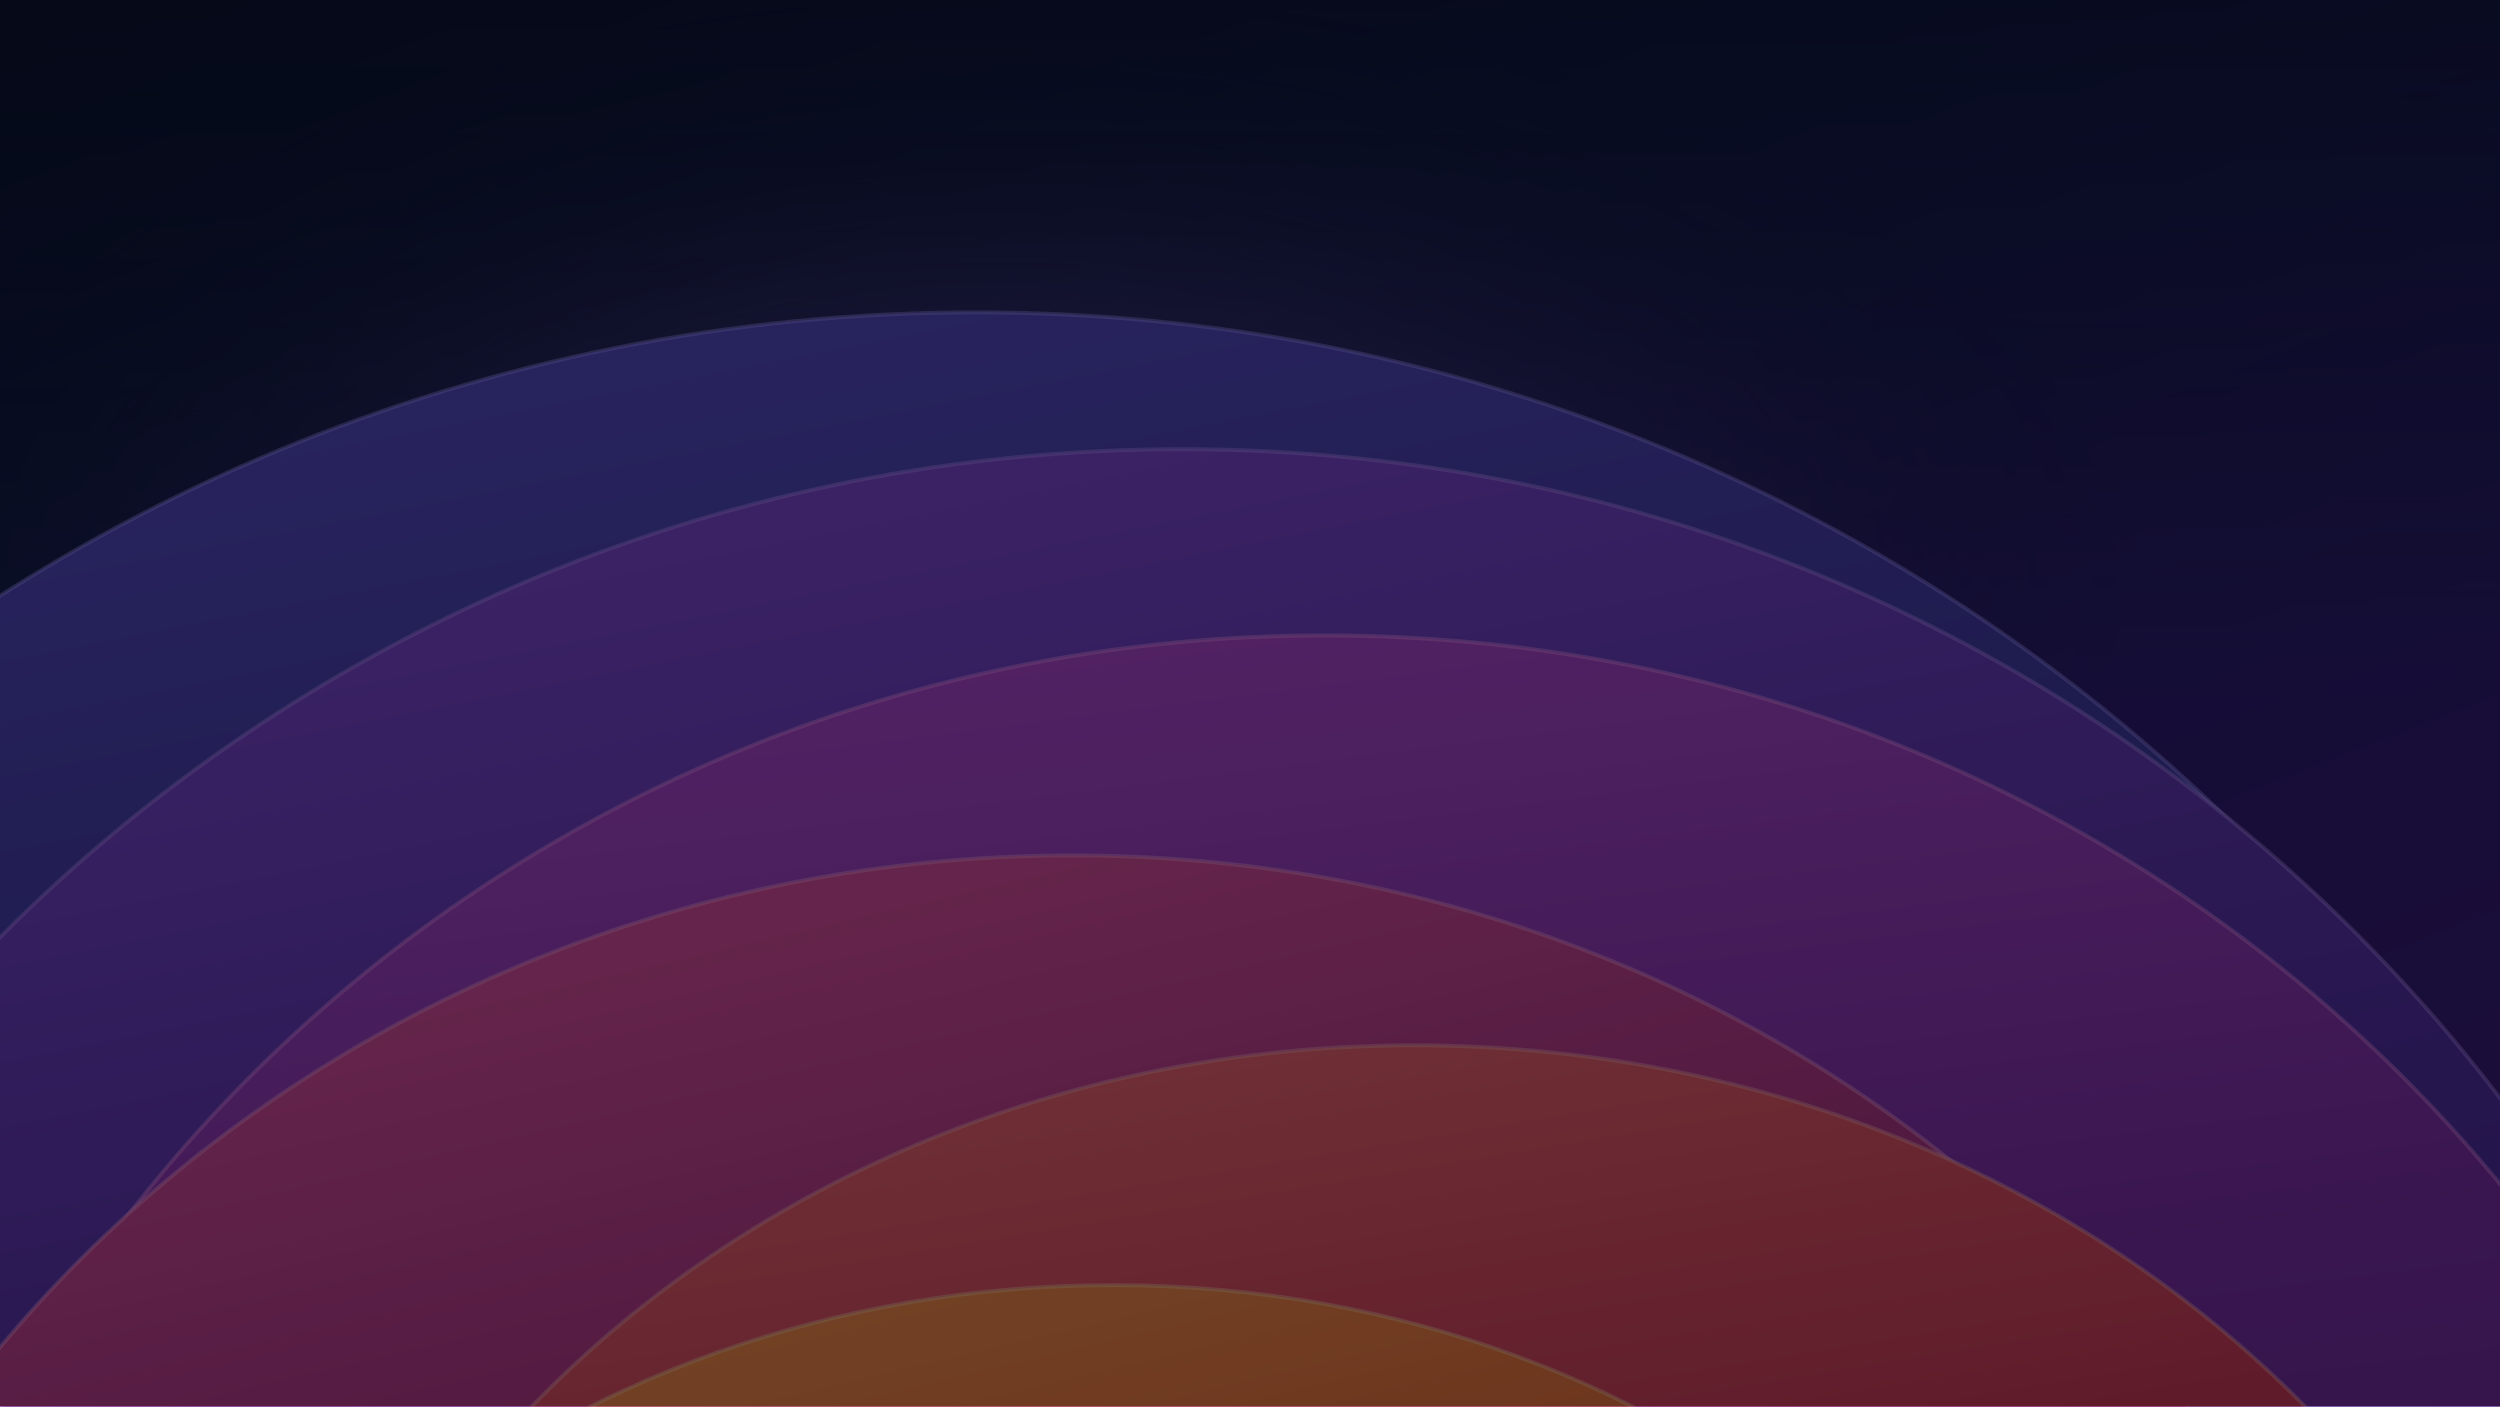
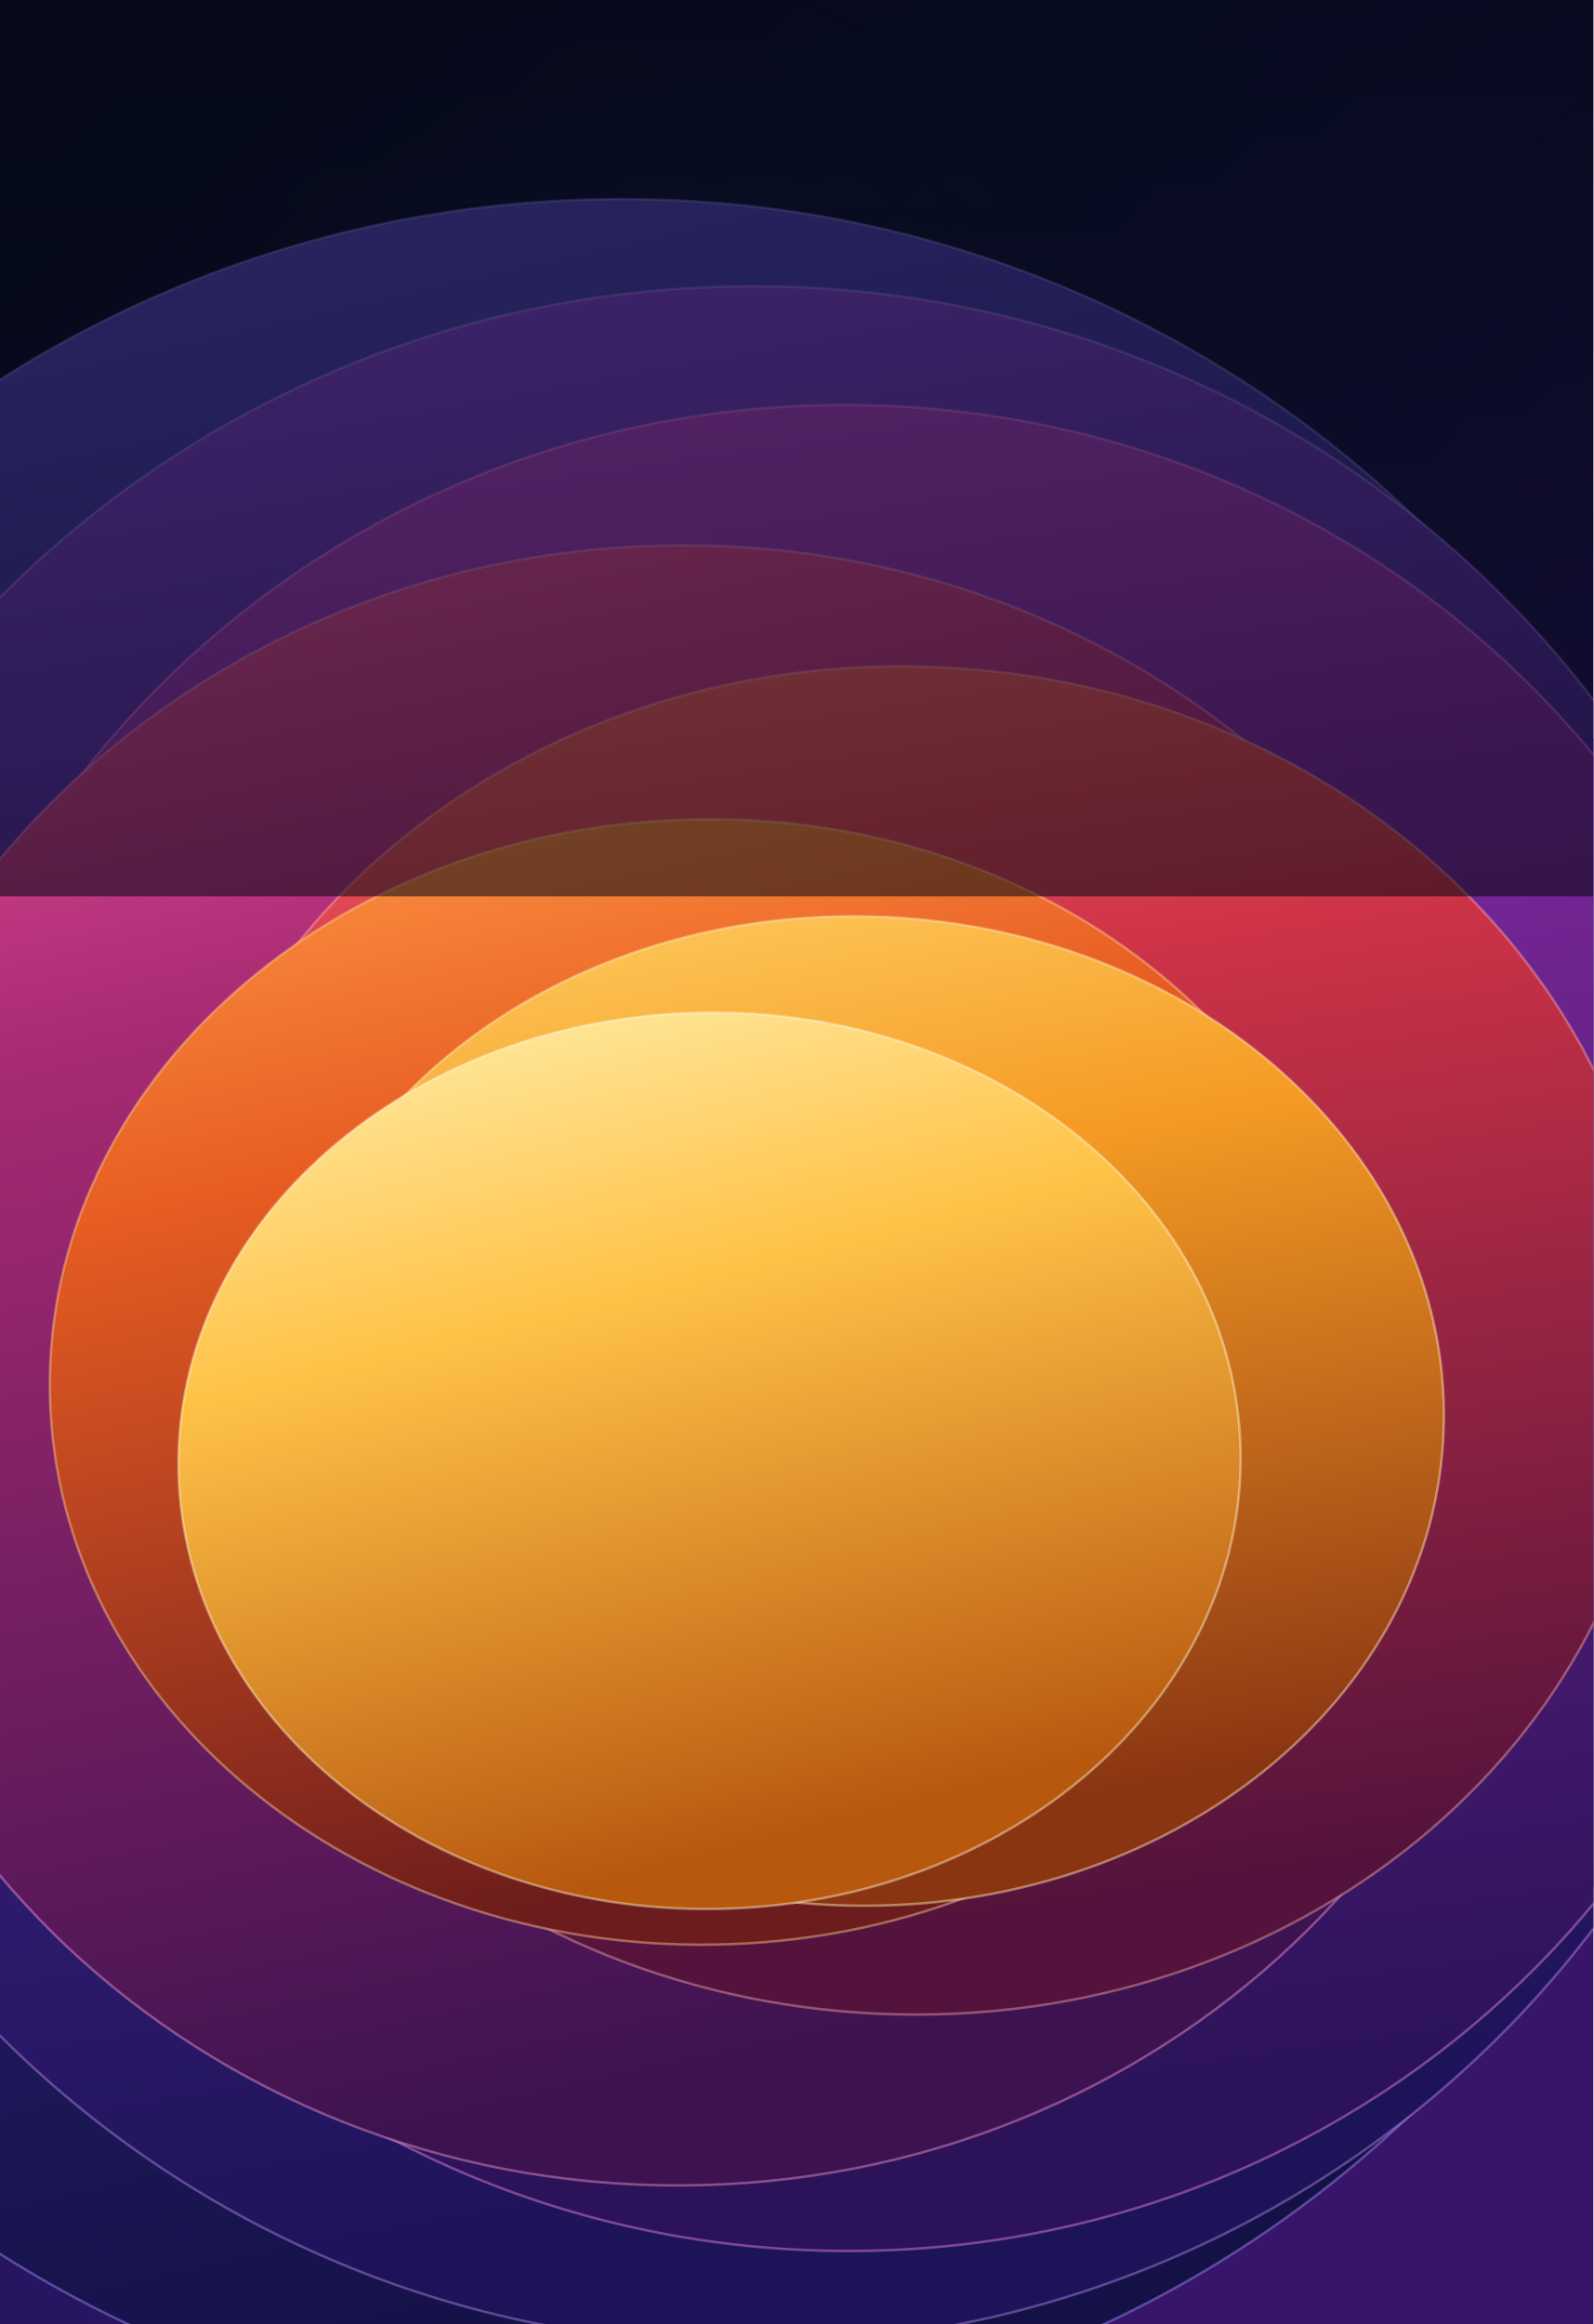
- <svg xmlns="http://www.w3.org/2000/svg" viewBox="0 0 1920 1080" width="1920" height="1080" preserveAspectRatio="xMidYMid slice" role="img" aria-label="Big Sur tarzı katmanlı kumul manzarası">
+ <svg xmlns="http://www.w3.org/2000/svg" viewBox="0 0 1920 2800" width="1920" height="2800" preserveAspectRatio="xMidYMid slice" role="img" aria-label="Big Sur tarzı katmanlı kumul manzarası">
  <defs>
    <linearGradient id="sky" x1="0.05" y1="0" x2="0.75" y2="1">
      <stop offset="0" stop-color="#070d24" />
      <stop offset="0.32" stop-color="#131846" />
      <stop offset="0.62" stop-color="#261560" />
      <stop offset="1" stop-color="#38156b" />
    </linearGradient>
    <linearGradient id="d1" x1="0" y1="0" x2="0.15" y2="1">
      <stop offset="0" stop-color="#5b4bc4" />
      <stop offset="0.35" stop-color="#332a86" />
      <stop offset="1" stop-color="#141146" />
    </linearGradient>
    <linearGradient id="d2" x1="0" y1="0" x2="0.15" y2="1">
      <stop offset="0" stop-color="#8a4ad8" />
      <stop offset="0.34" stop-color="#4e2795" />
      <stop offset="1" stop-color="#1d1358" />
    </linearGradient>
    <linearGradient id="d3" x1="0" y1="0" x2="0.18" y2="1">
      <stop offset="0" stop-color="#c04ad2" />
      <stop offset="0.33" stop-color="#7a2799" />
      <stop offset="1" stop-color="#2c1359" />
    </linearGradient>
    <linearGradient id="d4" x1="0" y1="0" x2="0.2" y2="1">
      <stop offset="0" stop-color="#f1549e" />
      <stop offset="0.32" stop-color="#a72a72" />
      <stop offset="1" stop-color="#3c1250" />
    </linearGradient>
    <linearGradient id="d5" x1="0" y1="0" x2="0.22" y2="1">
      <stop offset="0" stop-color="#ff6f6a" />
      <stop offset="0.32" stop-color="#cf3347" />
      <stop offset="1" stop-color="#54133c" />
    </linearGradient>
    <linearGradient id="d6" x1="0" y1="0" x2="0.24" y2="1">
      <stop offset="0" stop-color="#ff9a45" />
      <stop offset="0.34" stop-color="#e75c22" />
      <stop offset="1" stop-color="#6c1c1c" />
    </linearGradient>
    <linearGradient id="d7" x1="0" y1="0" x2="0.26" y2="1">
      <stop offset="0" stop-color="#ffd166" />
      <stop offset="0.36" stop-color="#f59b24" />
      <stop offset="1" stop-color="#8a3512" />
    </linearGradient>
    <linearGradient id="d8" x1="0" y1="0" x2="0.28" y2="1">
      <stop offset="0" stop-color="#fff0b0" />
      <stop offset="0.4" stop-color="#ffc247" />
      <stop offset="1" stop-color="#b8580f" />
    </linearGradient>
    <radialGradient id="patlama" cx="0.4" cy="0.42" r="0.46">
      <stop offset="0" stop-color="#ffe4ff" stop-opacity="0.62" />
      <stop offset="0.4" stop-color="#b478ff" stop-opacity="0.24" />
      <stop offset="1" stop-color="#000000" stop-opacity="0" />
    </radialGradient>
    <linearGradient id="ustGolge" x1="0" y1="0" x2="0" y2="0.5">
      <stop offset="0" stop-color="#050a1c" stop-opacity="0.55" />
      <stop offset="1" stop-color="#050a1c" stop-opacity="0" />
    </linearGradient>
  </defs>
-   <rect width="1920" height="1080" fill="url(#sky)" />
-   <rect width="1920" height="1080" fill="url(#patlama)" />
-   <rect width="1920" height="1080" fill="url(#ustGolge)" />
+   <rect width="1920" height="2800" fill="url(#sky)" />
+   <rect width="1920" height="2800" fill="url(#patlama)" />
+   <rect width="1920" height="2800" fill="url(#ustGolge)" />
  <g stroke-linejoin="round">
    <ellipse cx="745" cy="1585" rx="1370" ry="1345" transform="rotate(-3.5 745 1585)" fill="url(#d1)" stroke="rgba(168,150,255,0.42)" stroke-width="3" />
    <ellipse cx="905" cy="1585" rx="1265" ry="1240" transform="rotate(-2 905 1585)" fill="url(#d2)" stroke="rgba(198,150,255,0.40)" stroke-width="3" />
    <ellipse cx="1020" cy="1600" rx="1150" ry="1112" transform="rotate(1.5 1020 1600)" fill="url(#d3)" stroke="rgba(255,150,240,0.40)" stroke-width="3" />
    <ellipse cx="820" cy="1645" rx="1045" ry="988" transform="rotate(-1.5 820 1645)" fill="url(#d4)" stroke="rgba(255,160,215,0.42)" stroke-width="3" />
    <ellipse cx="1095" cy="1615" rx="905" ry="812" transform="rotate(2.5 1095 1615)" fill="url(#d5)" stroke="rgba(255,175,175,0.42)" stroke-width="3" />
    <ellipse cx="850" cy="1665" rx="790" ry="678" transform="rotate(-1 850 1665)" fill="url(#d6)" stroke="rgba(255,205,150,0.44)" stroke-width="3" />
    <ellipse cx="1035" cy="1700" rx="705" ry="596" transform="rotate(1.5 1035 1700)" fill="url(#d7)" stroke="rgba(255,232,180,0.46)" stroke-width="3" />
    <ellipse cx="855" cy="1760" rx="640" ry="540" transform="rotate(-1 855 1760)" fill="url(#d8)" stroke="rgba(255,250,220,0.42)" stroke-width="3" />
  </g>
  <rect width="1920" height="1080" fill="#040713" opacity="0.55" />
</svg>
